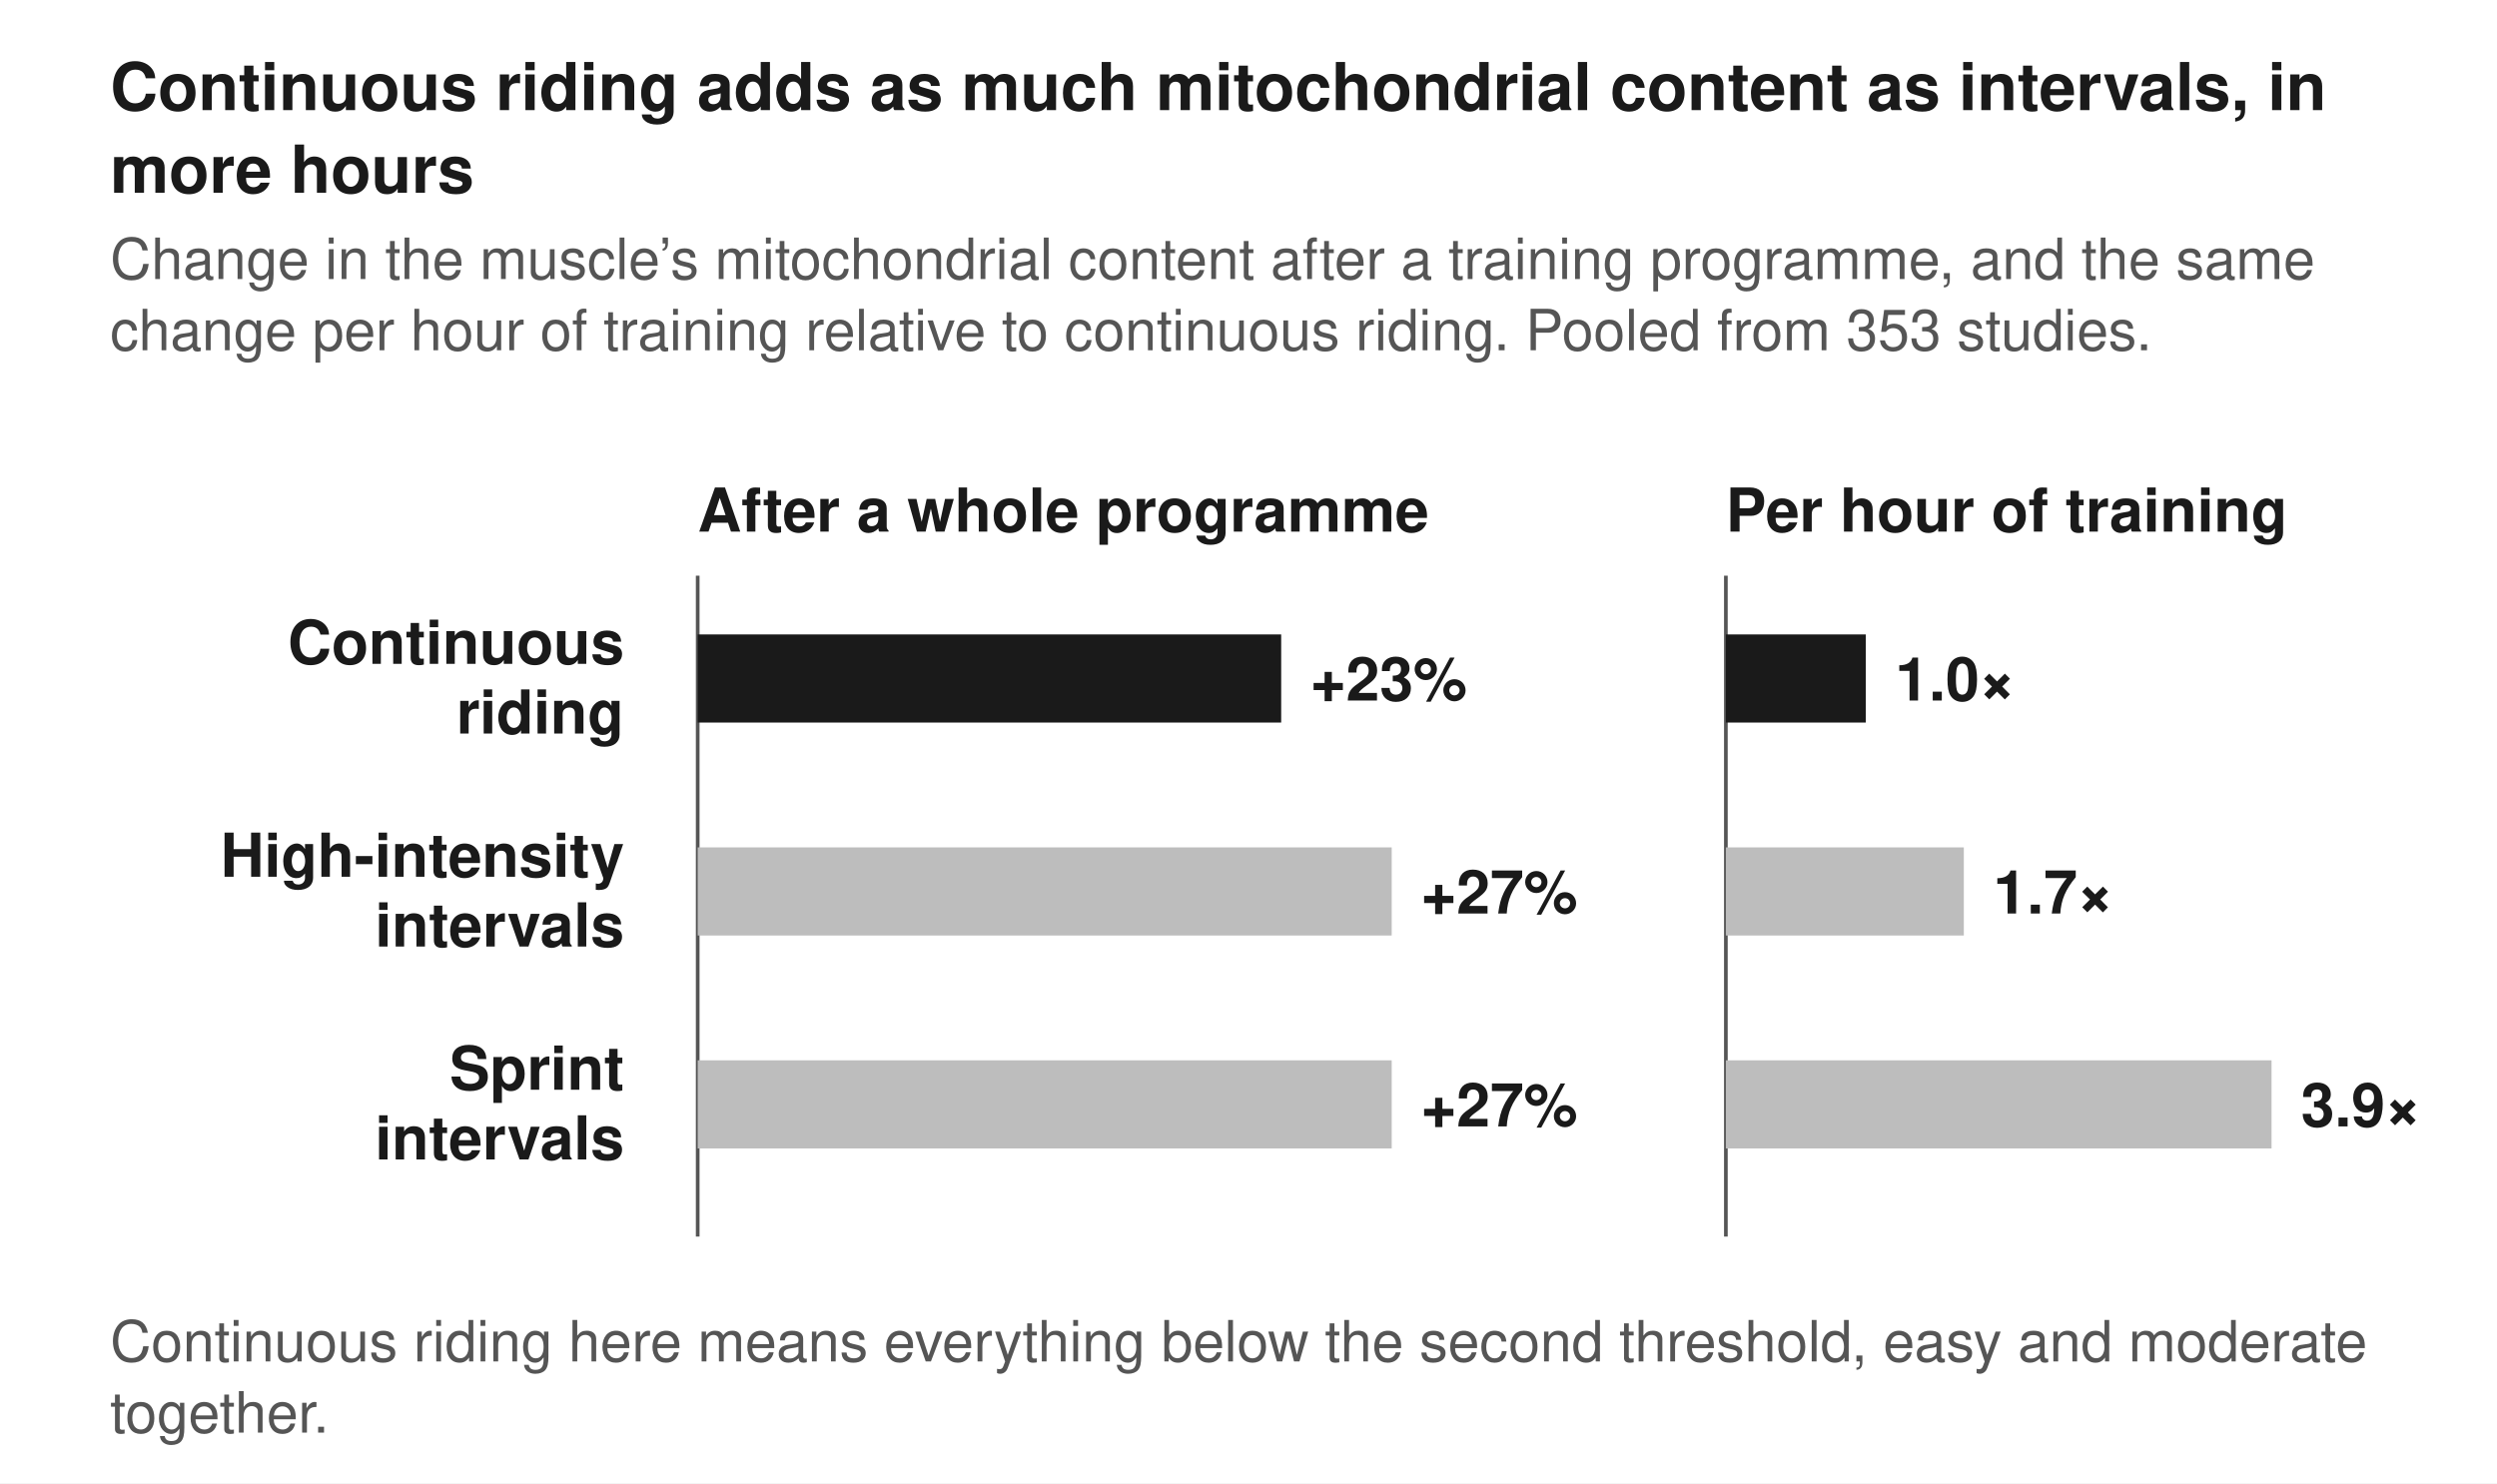
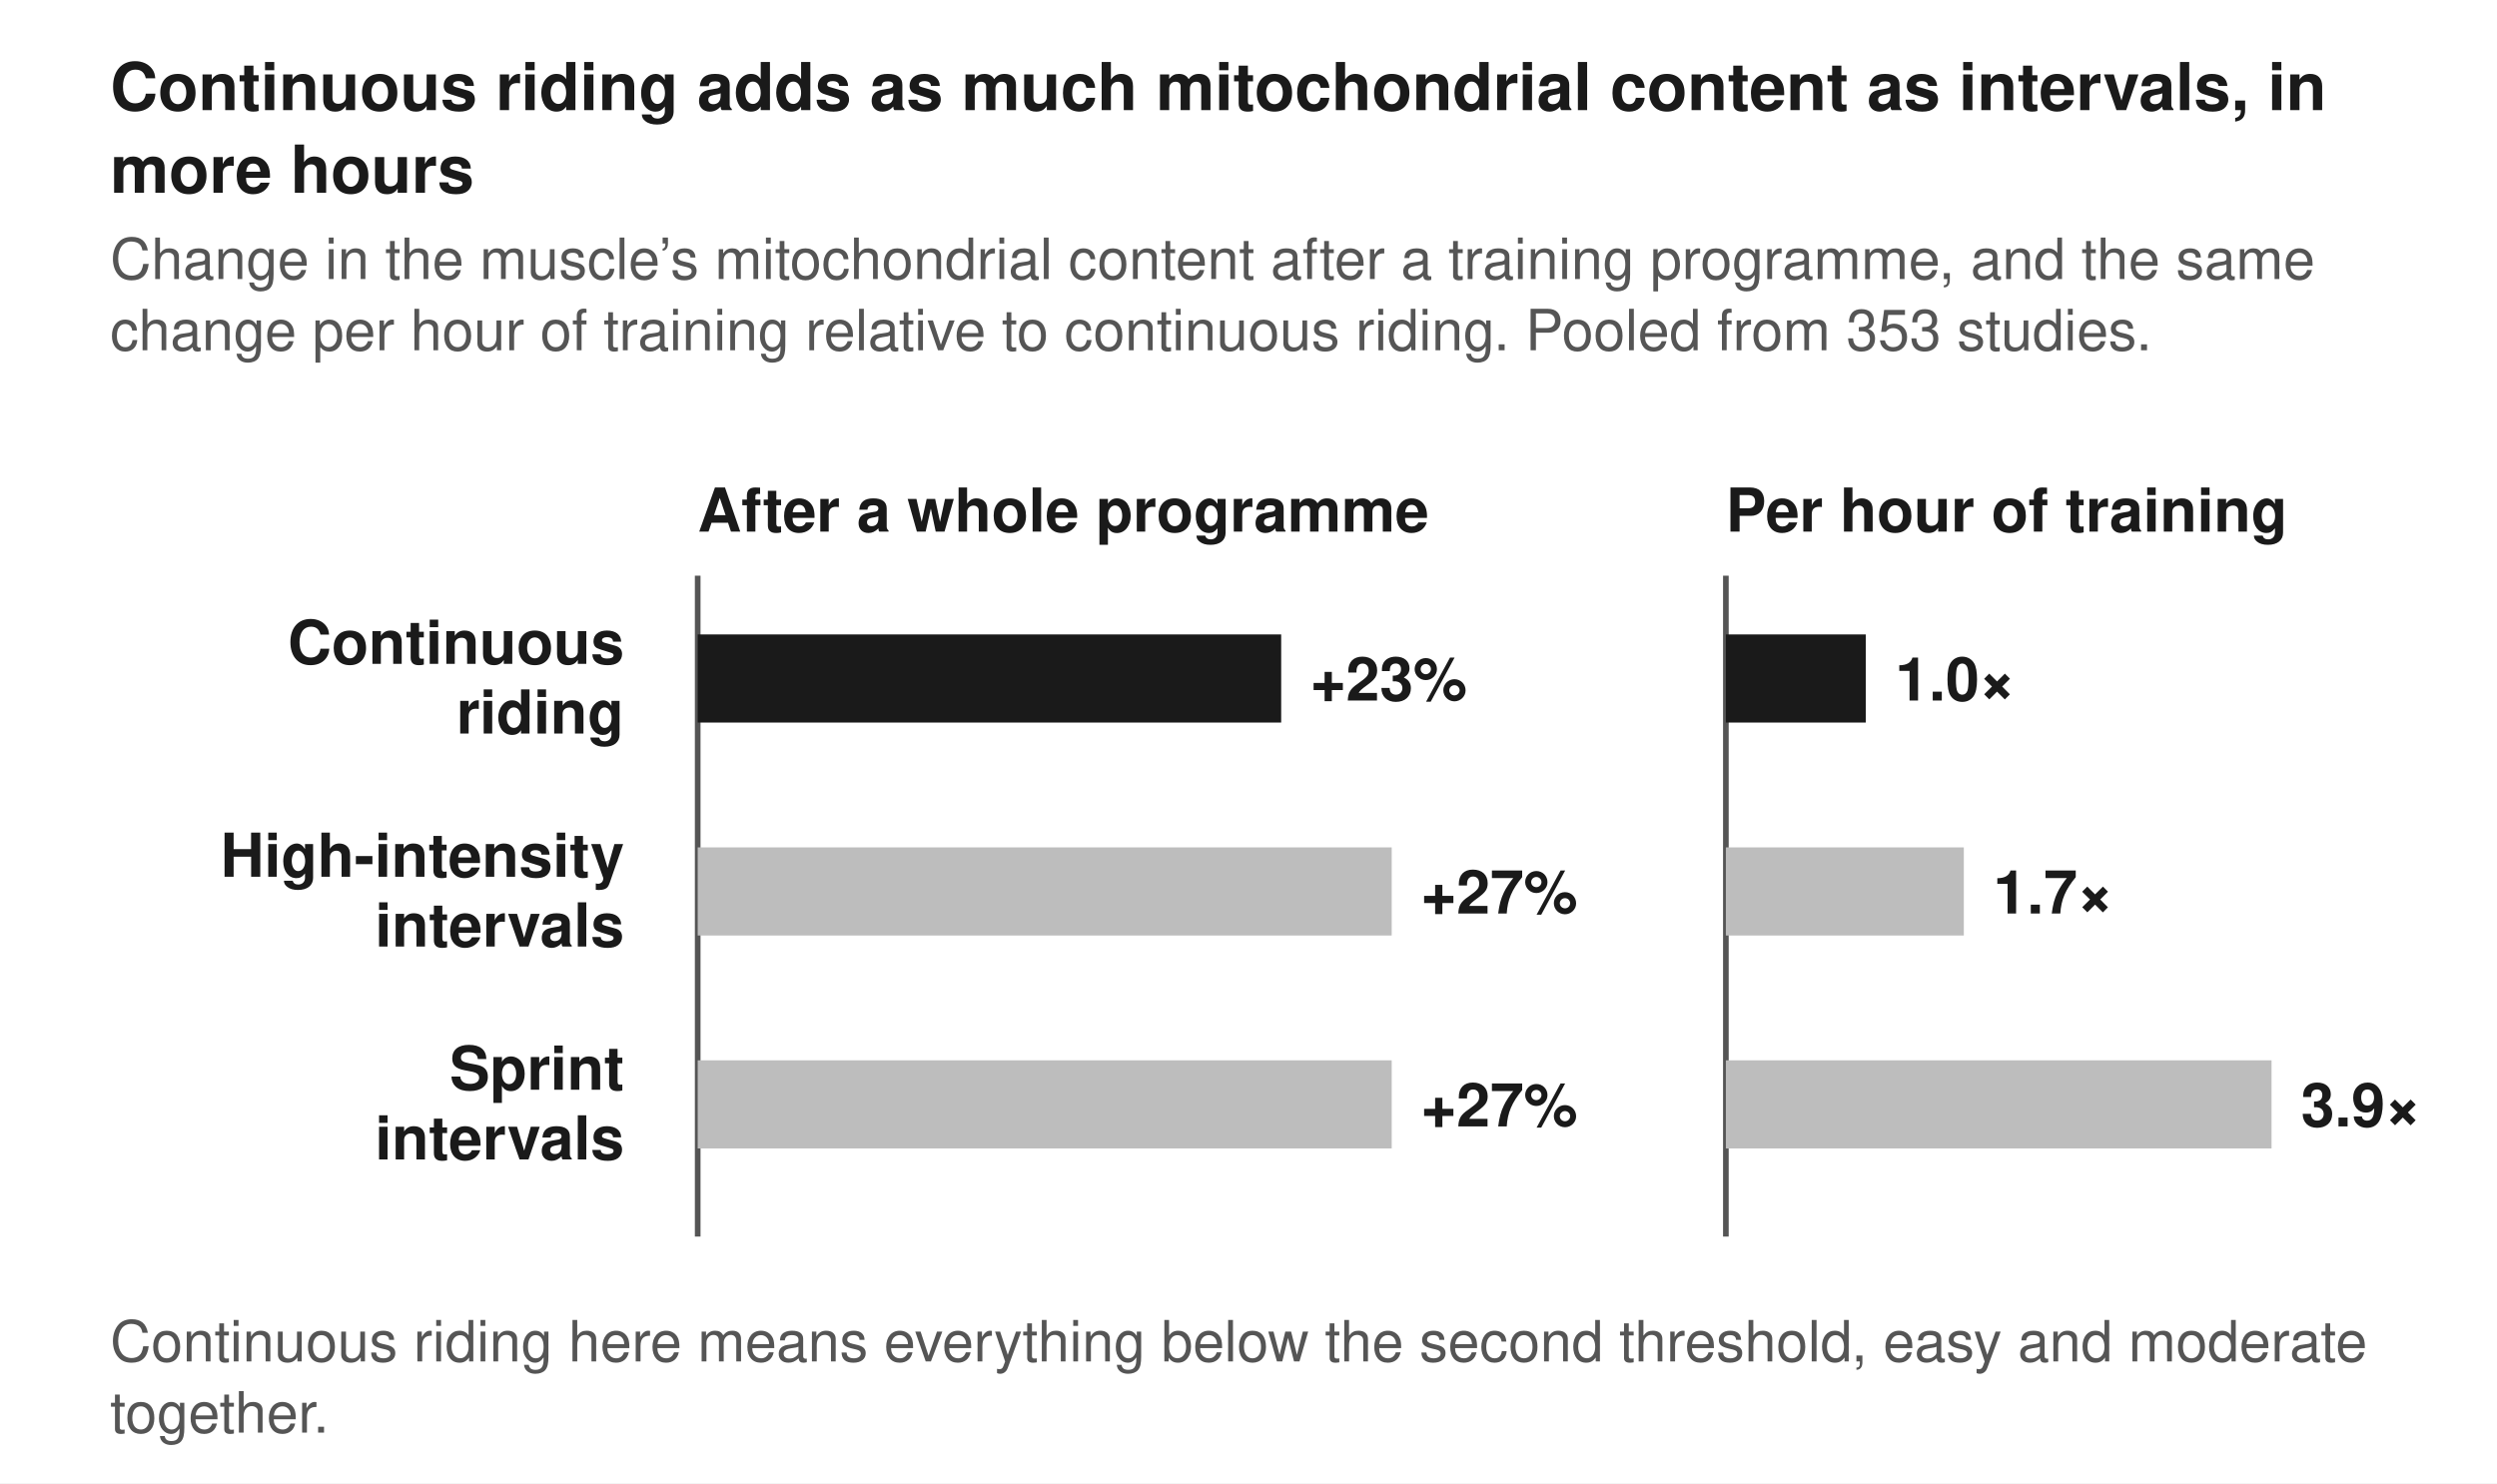
<svg xmlns="http://www.w3.org/2000/svg" viewBox="0 0 680 404" width="680" height="404" role="img" aria-label="Bar charts of the change in mitochondrial content after continuous, interval and sprint training, per programme and per hour">
  <rect width="680" height="404" fill="#ffffff" />
  <text x="30.0" y="30.0" font-family="IBM Plex Sans, Helvetica, Arial, sans-serif" font-size="18" fill="#1a1a1a" text-anchor="start" font-weight="600">Continuous riding adds as much mitochondrial content as intervals, in</text>
  <text x="30.0" y="52.5" font-family="IBM Plex Sans, Helvetica, Arial, sans-serif" font-size="18" fill="#1a1a1a" text-anchor="start" font-weight="600">more hours</text>
  <text x="30.0" y="76.0" font-family="IBM Plex Sans, Helvetica, Arial, sans-serif" font-size="15.5" fill="#555555" text-anchor="start" font-weight="400">Change in the muscle’s mitochondrial content after a training programme, and the same</text>
  <text x="30.0" y="95.4" font-family="IBM Plex Sans, Helvetica, Arial, sans-serif" font-size="15.5" fill="#555555" text-anchor="start" font-weight="400">change per hour of training relative to continuous riding. Pooled from 353 studies.</text>
  <text x="190.0" y="144.8" font-family="IBM Plex Sans, Helvetica, Arial, sans-serif" font-size="16.5" fill="#1a1a1a" text-anchor="start" font-weight="600">After a whole programme</text>
-   <line x1="190" y1="156.8" x2="190" y2="336.8" stroke="#555555" stroke-width="1" />
+   <line x1="190" y1="156.8" x2="190" y2="336.8" stroke="#555555" stroke-width="1.54" />
  <rect x="190" y="172.8" width="158.9" height="24" fill="#1a1a1a" />
  <text x="356.9" y="190.8" font-family="IBM Plex Sans, Helvetica, Arial, sans-serif" font-size="16.5" fill="#1a1a1a" text-anchor="start" font-weight="600">+23%</text>
  <rect x="190" y="230.8" width="189.0" height="24" fill="#bdbdbd" />
  <text x="387.0" y="248.8" font-family="IBM Plex Sans, Helvetica, Arial, sans-serif" font-size="16.5" fill="#1a1a1a" text-anchor="start" font-weight="600">+27%</text>
  <rect x="190" y="288.8" width="189.0" height="24" fill="#bdbdbd" />
  <text x="387.0" y="306.8" font-family="IBM Plex Sans, Helvetica, Arial, sans-serif" font-size="16.5" fill="#1a1a1a" text-anchor="start" font-weight="600">+27%</text>
  <text x="470.0" y="144.8" font-family="IBM Plex Sans, Helvetica, Arial, sans-serif" font-size="16.5" fill="#1a1a1a" text-anchor="start" font-weight="600">Per hour of training</text>
-   <line x1="470" y1="156.8" x2="470" y2="336.8" stroke="#555555" stroke-width="1" />
+   <line x1="470" y1="156.8" x2="470" y2="336.8" stroke="#555555" stroke-width="1.54" />
  <rect x="470" y="172.8" width="38.1" height="24" fill="#1a1a1a" />
  <text x="516.1" y="190.8" font-family="IBM Plex Sans, Helvetica, Arial, sans-serif" font-size="16.5" fill="#1a1a1a" text-anchor="start" font-weight="600">1.0×</text>
  <rect x="470" y="230.8" width="64.8" height="24" fill="#bdbdbd" />
  <text x="542.8" y="248.8" font-family="IBM Plex Sans, Helvetica, Arial, sans-serif" font-size="16.5" fill="#1a1a1a" text-anchor="start" font-weight="600">1.7×</text>
  <rect x="470" y="288.8" width="148.6" height="24" fill="#bdbdbd" />
  <text x="626.6" y="306.8" font-family="IBM Plex Sans, Helvetica, Arial, sans-serif" font-size="16.5" fill="#1a1a1a" text-anchor="start" font-weight="600">3.9×</text>
  <text x="170.0" y="180.8" font-family="IBM Plex Sans, Helvetica, Arial, sans-serif" font-size="16.5" fill="#1a1a1a" text-anchor="end" font-weight="600">Continuous</text>
  <text x="170.0" y="199.8" font-family="IBM Plex Sans, Helvetica, Arial, sans-serif" font-size="16.5" fill="#1a1a1a" text-anchor="end" font-weight="600">riding</text>
  <text x="170.0" y="238.8" font-family="IBM Plex Sans, Helvetica, Arial, sans-serif" font-size="16.5" fill="#1a1a1a" text-anchor="end" font-weight="600">High-intensity</text>
  <text x="170.0" y="257.8" font-family="IBM Plex Sans, Helvetica, Arial, sans-serif" font-size="16.5" fill="#1a1a1a" text-anchor="end" font-weight="600">intervals</text>
  <text x="170.0" y="296.8" font-family="IBM Plex Sans, Helvetica, Arial, sans-serif" font-size="16.5" fill="#1a1a1a" text-anchor="end" font-weight="600">Sprint</text>
  <text x="170.0" y="315.8" font-family="IBM Plex Sans, Helvetica, Arial, sans-serif" font-size="16.5" fill="#1a1a1a" text-anchor="end" font-weight="600">intervals</text>
  <text x="30.0" y="370.8" font-family="IBM Plex Sans, Helvetica, Arial, sans-serif" font-size="15.5" fill="#555555" text-anchor="start" font-weight="400">Continuous riding here means everything below the second threshold, easy and moderate</text>
  <text x="30.0" y="390.2" font-family="IBM Plex Sans, Helvetica, Arial, sans-serif" font-size="15.5" fill="#555555" text-anchor="start" font-weight="400">together.</text>
</svg>
